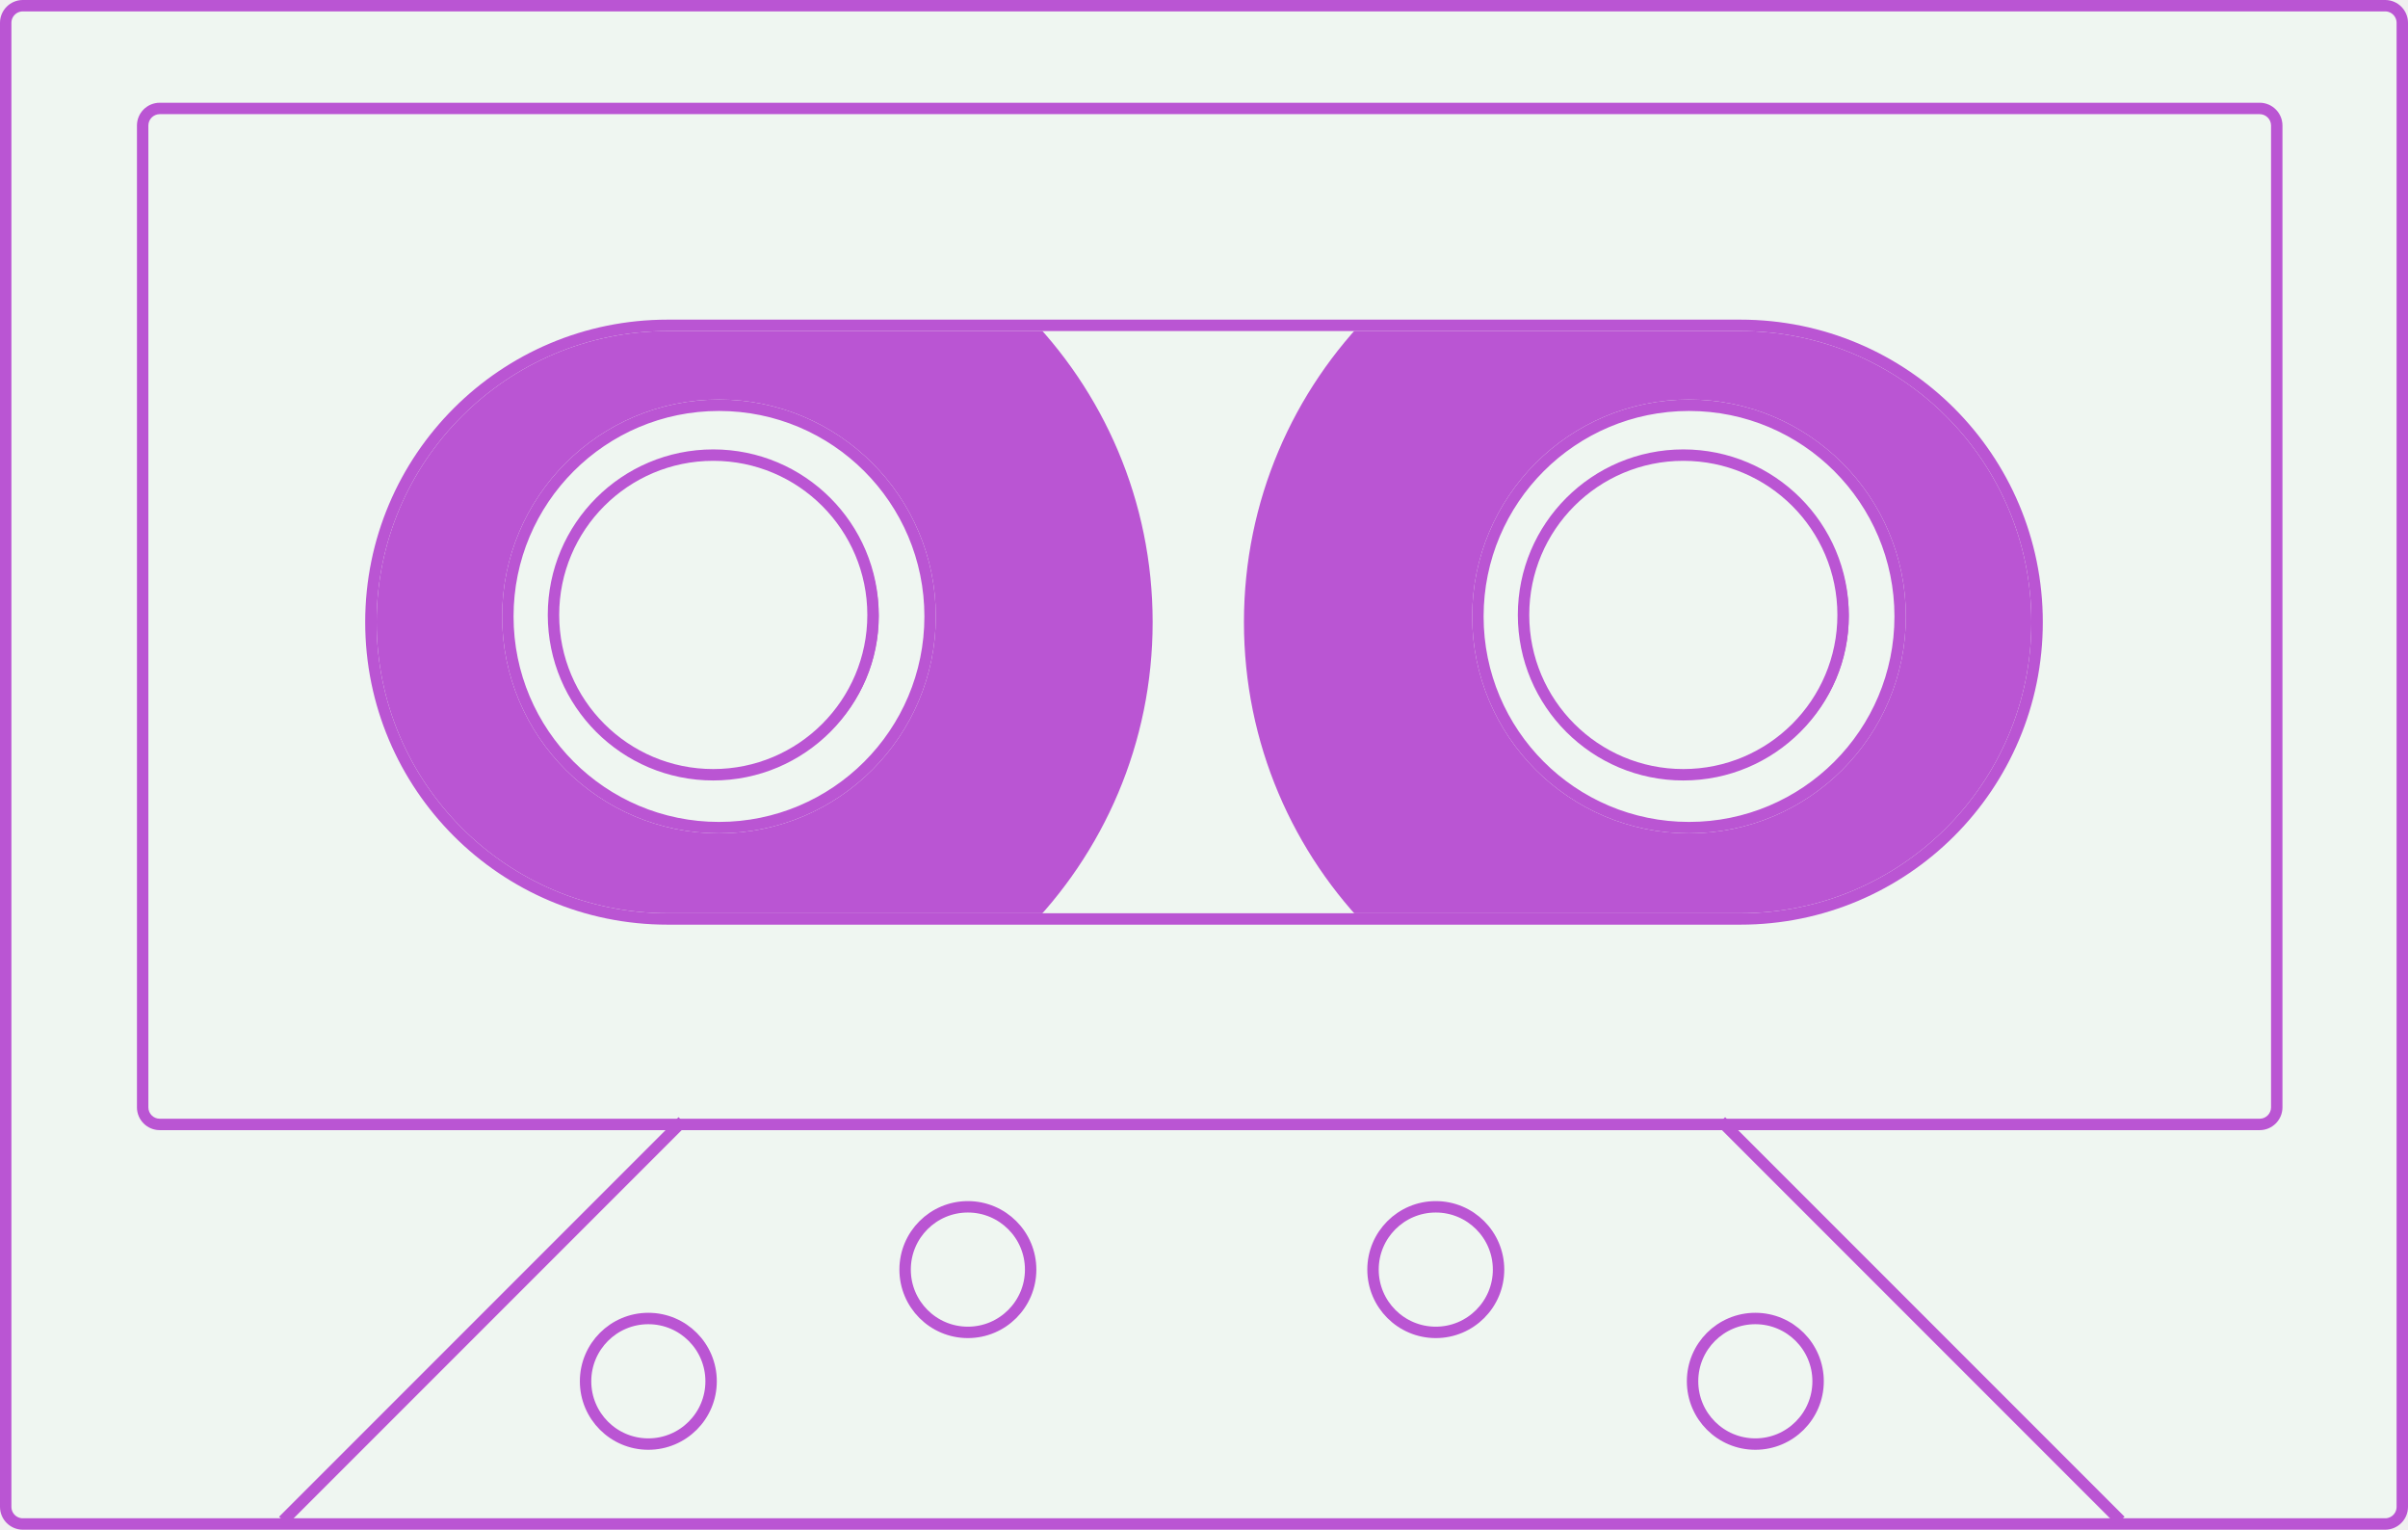
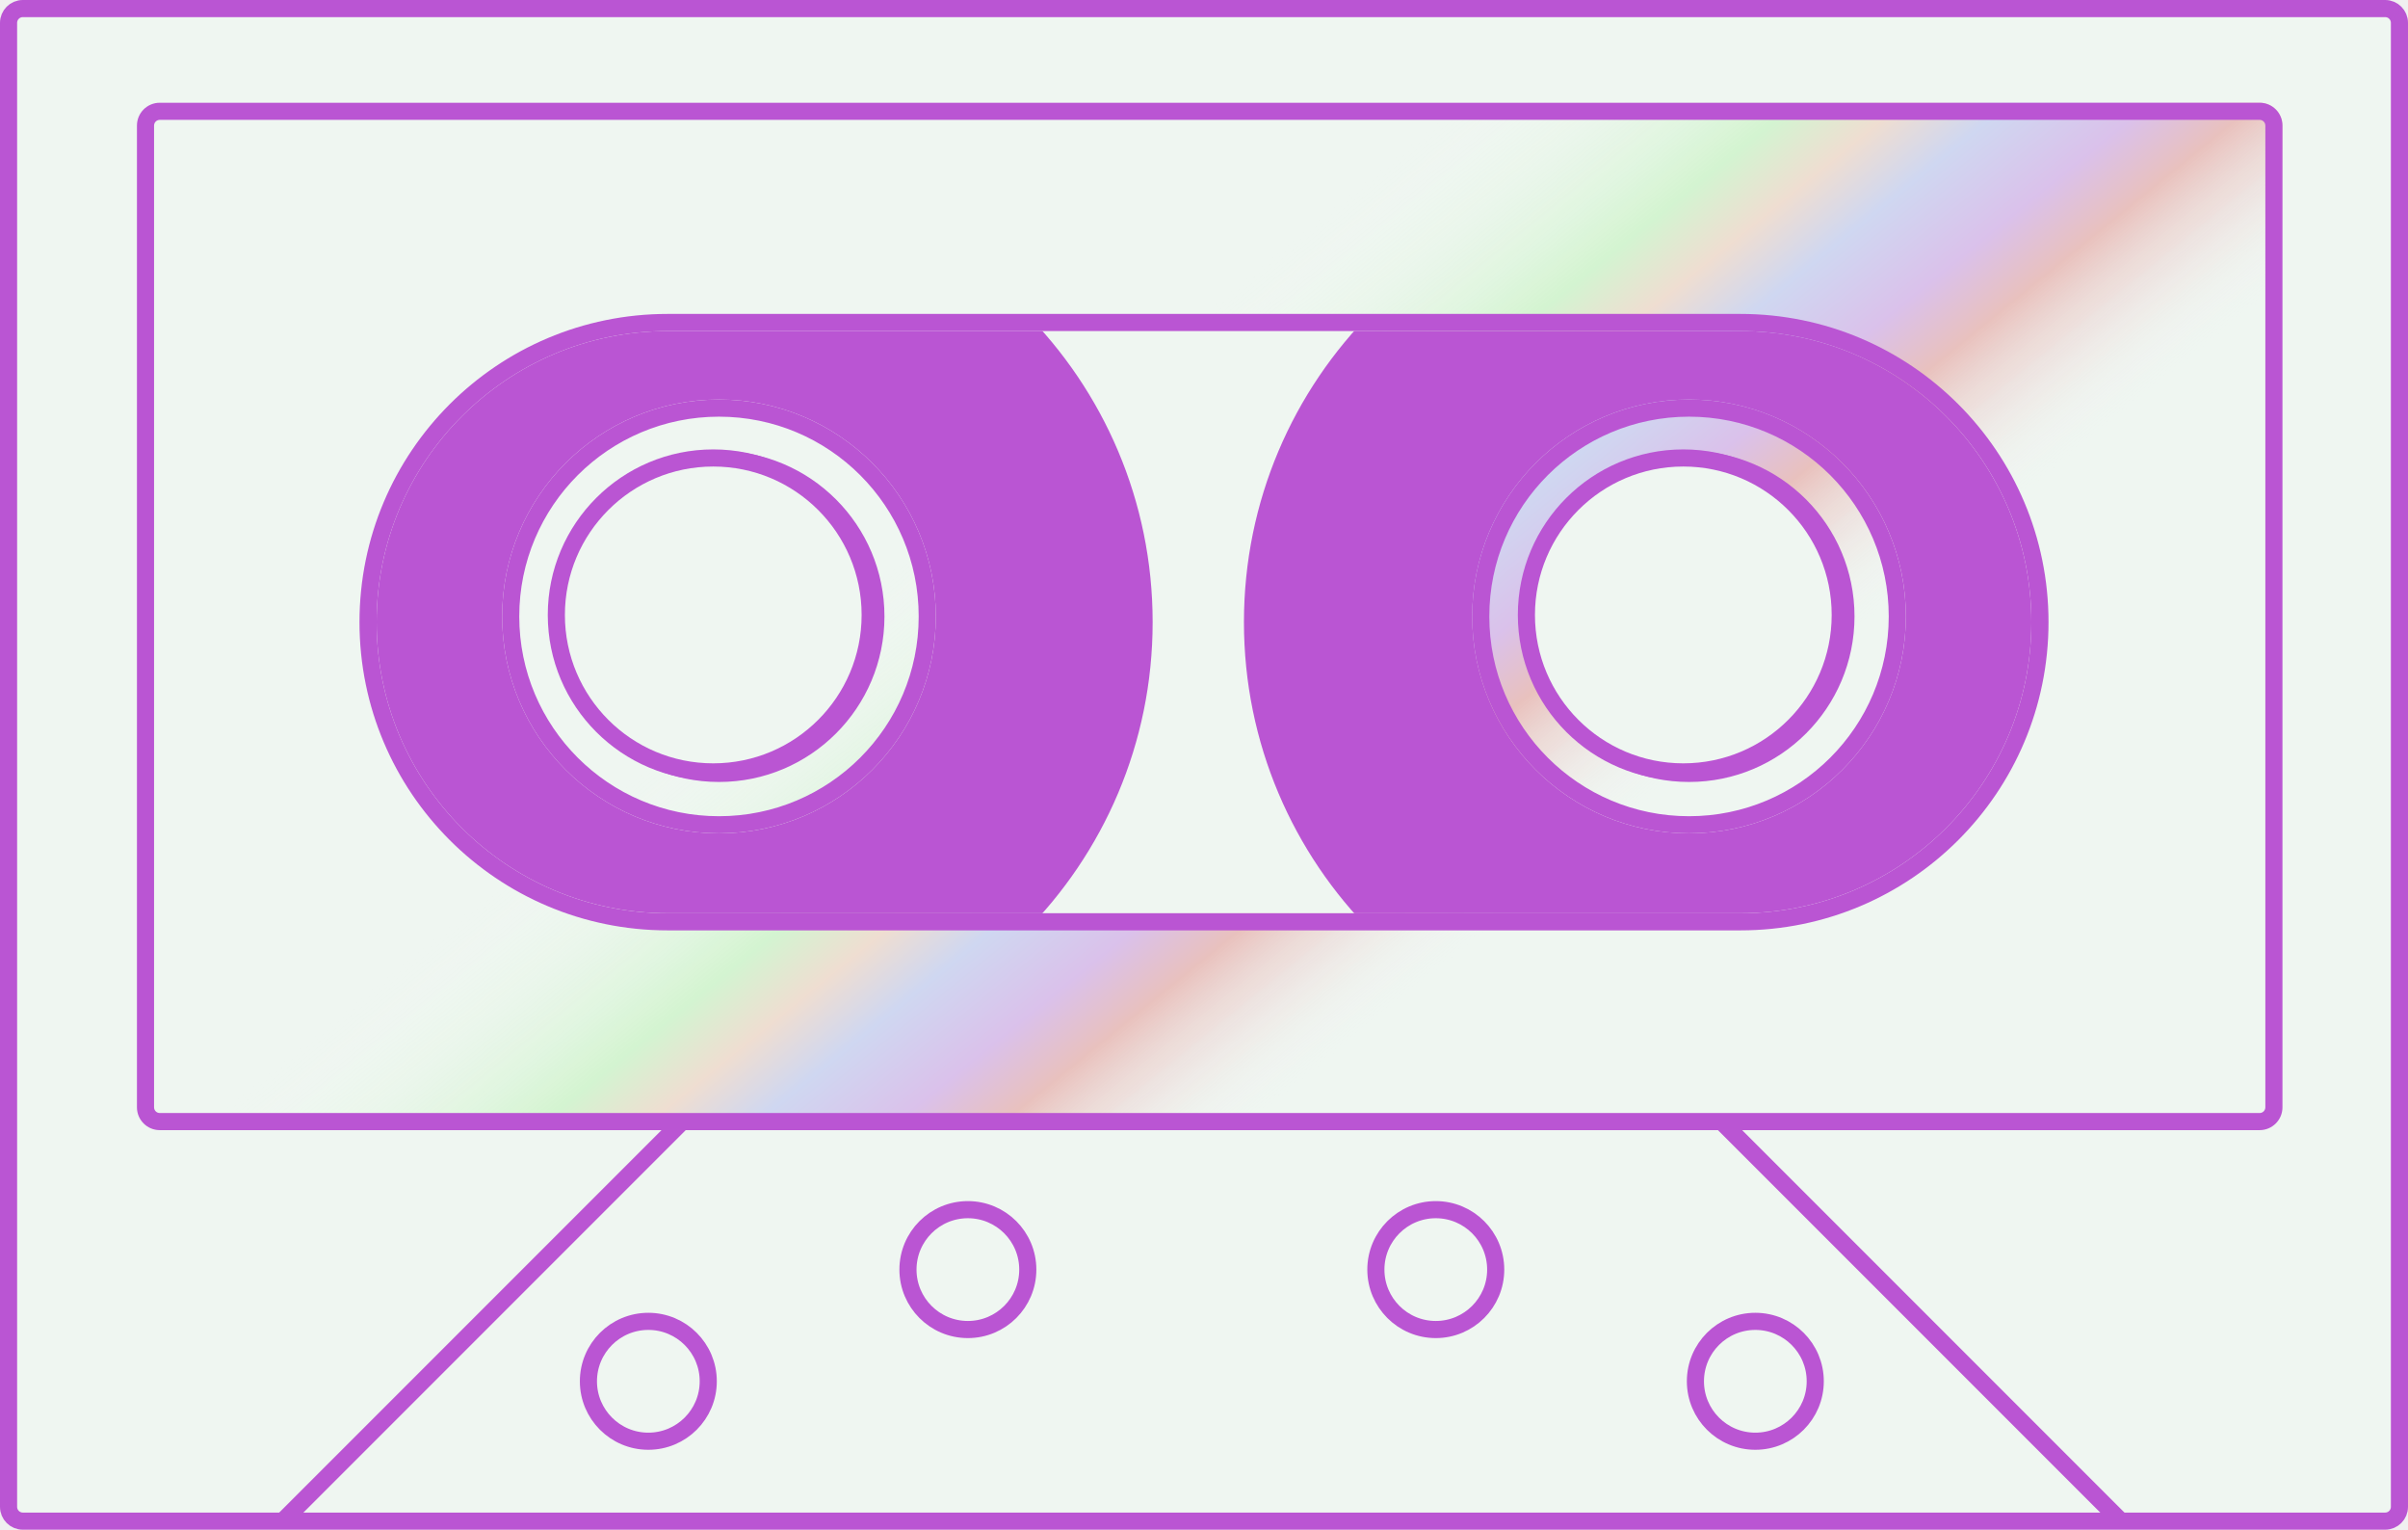
<svg xmlns="http://www.w3.org/2000/svg" width="211" height="134" viewBox="0 0 211 134" fill="none">
-   <rect x="0.5" y="0.5" width="210" height="133" rx="1.5" fill="#EFF6F1" stroke="#BA55D3" />
+   <rect x="0.75" y="0.75" width="209.5" height="132.5" rx="1.25" fill="#EFF6F1" stroke="#BA55D3" stroke-width="1.5" />
  <circle cx="62.5" cy="54.5" r="38.5" fill="#BA55D3" />
  <circle cx="147.5" cy="54.5" r="38.5" fill="#BA55D3" />
  <mask id="path-4-inside-1_28_81" fill="white">
-     <path fill-rule="evenodd" clip-rule="evenodd" d="M14 9C12.895 9 12 9.895 12 11L12 97C12 98.105 12.895 99 14 99H198C199.105 99 200 98.105 200 97L200 11C200 9.895 199.105 9 198 9H14ZM58.5 29C44.417 29 33 40.417 33 54.5C33 68.583 44.417 80 58.5 80H152.5C166.583 80 178 68.583 178 54.5C178 40.417 166.583 29 152.5 29H58.5ZM82 54C82 64.493 73.493 73 63 73C52.507 73 44 64.493 44 54C44 43.507 52.507 35 63 35C73.493 35 82 43.507 82 54ZM63 67C70.18 67 76 61.18 76 54C76 46.82 70.18 41 63 41C55.82 41 50 46.82 50 54C50 61.18 55.82 67 63 67ZM167 54C167 64.493 158.493 73 148 73C137.507 73 129 64.493 129 54C129 43.507 137.507 35 148 35C158.493 35 167 43.507 167 54ZM148 67C155.18 67 161 61.18 161 54C161 46.82 155.18 41 148 41C140.82 41 135 46.82 135 54C135 61.18 140.82 67 148 67Z" />
+     <path fill-rule="evenodd" clip-rule="evenodd" d="M14 9C12.895 9 12 9.895 12 11V97C12 98.105 12.895 99 14 99H198C199.105 99 200 98.105 200 97V11C200 9.895 199.105 9 198 9H14ZM58.5 29C44.417 29 33 40.417 33 54.5C33 68.583 44.417 80 58.5 80H152.5C166.583 80 178 68.583 178 54.5C178 40.417 166.583 29 152.5 29H58.5ZM82 54C82 64.493 73.493 73 63 73C52.507 73 44 64.493 44 54C44 43.507 52.507 35 63 35C73.493 35 82 43.507 82 54ZM63 67C70.18 67 76 61.18 76 54C76 46.82 70.18 41 63 41C55.82 41 50 46.82 50 54C50 61.18 55.82 67 63 67ZM167 54C167 64.493 158.493 73 148 73C137.507 73 129 64.493 129 54C129 43.507 137.507 35 148 35C158.493 35 167 43.507 167 54ZM148 67C155.18 67 161 61.18 161 54C161 46.82 155.18 41 148 41C140.82 41 135 46.82 135 54C135 61.18 140.82 67 148 67Z" />
  </mask>
-   <path fill-rule="evenodd" clip-rule="evenodd" d="M14 9C12.895 9 12 9.895 12 11L12 97C12 98.105 12.895 99 14 99H198C199.105 99 200 98.105 200 97L200 11C200 9.895 199.105 9 198 9H14ZM58.5 29C44.417 29 33 40.417 33 54.5C33 68.583 44.417 80 58.5 80H152.5C166.583 80 178 68.583 178 54.5C178 40.417 166.583 29 152.5 29H58.5ZM82 54C82 64.493 73.493 73 63 73C52.507 73 44 64.493 44 54C44 43.507 52.507 35 63 35C73.493 35 82 43.507 82 54ZM63 67C70.18 67 76 61.18 76 54C76 46.82 70.18 41 63 41C55.82 41 50 46.82 50 54C50 61.18 55.82 67 63 67ZM167 54C167 64.493 158.493 73 148 73C137.507 73 129 64.493 129 54C129 43.507 137.507 35 148 35C158.493 35 167 43.507 167 54ZM148 67C155.18 67 161 61.18 161 54C161 46.82 155.18 41 148 41C140.82 41 135 46.82 135 54C135 61.18 140.82 67 148 67Z" fill="#EFF6F1" />
-   <path d="M12 11H13H12ZM12 97H11H12ZM200 97H199H200ZM200 11H201H200ZM13 11C13 10.448 13.448 10 14 10V8C12.343 8 11 9.343 11 11H13ZM13 97L13 11L11 11L11 97L13 97ZM14 98C13.448 98 13 97.552 13 97H11C11 98.657 12.343 100 14 100V98ZM198 98H14V100H198V98ZM199 97C199 97.552 198.552 98 198 98V100C199.657 100 201 98.657 201 97H199ZM199 11L199 97H201L201 11L199 11ZM198 10C198.552 10 199 10.448 199 11H201C201 9.343 199.657 8 198 8V10ZM14 10H198V8H14V10ZM34 54.5C34 40.969 44.969 30 58.5 30V28C43.864 28 32 39.864 32 54.5H34ZM58.5 79C44.969 79 34 68.031 34 54.5H32C32 69.135 43.864 81 58.5 81V79ZM152.5 79H58.5V81H152.5V79ZM177 54.5C177 68.031 166.031 79 152.5 79V81C167.136 81 179 69.135 179 54.5H177ZM152.5 30C166.031 30 177 40.969 177 54.5H179C179 39.864 167.136 28 152.5 28V30ZM58.5 30H152.5V28H58.5V30ZM63 74C74.046 74 83 65.046 83 54H81C81 63.941 72.941 72 63 72V74ZM43 54C43 65.046 51.954 74 63 74V72C53.059 72 45 63.941 45 54H43ZM63 34C51.954 34 43 42.954 43 54H45C45 44.059 53.059 36 63 36V34ZM83 54C83 42.954 74.046 34 63 34V36C72.941 36 81 44.059 81 54H83ZM75 54C75 60.627 69.627 66 63 66V68C70.732 68 77 61.732 77 54H75ZM63 42C69.627 42 75 47.373 75 54H77C77 46.268 70.732 40 63 40V42ZM51 54C51 47.373 56.373 42 63 42V40C55.268 40 49 46.268 49 54H51ZM63 66C56.373 66 51 60.627 51 54H49C49 61.732 55.268 68 63 68V66ZM148 74C159.046 74 168 65.046 168 54H166C166 63.941 157.941 72 148 72V74ZM128 54C128 65.046 136.954 74 148 74V72C138.059 72 130 63.941 130 54H128ZM148 34C136.954 34 128 42.954 128 54H130C130 44.059 138.059 36 148 36V34ZM168 54C168 42.954 159.046 34 148 34V36C157.941 36 166 44.059 166 54H168ZM160 54C160 60.627 154.627 66 148 66V68C155.732 68 162 61.732 162 54H160ZM148 42C154.627 42 160 47.373 160 54H162C162 46.268 155.732 40 148 40V42ZM136 54C136 47.373 141.373 42 148 42V40C140.268 40 134 46.268 134 54H136ZM148 66C141.373 66 136 60.627 136 54H134C134 61.732 140.268 68 148 68V66Z" fill="#BA55D3" mask="url(#path-4-inside-1_28_81)" />
-   <circle cx="56.81" cy="121" r="5.5" fill="#EFF6F1" stroke="#BA55D3" />
-   <circle cx="84.81" cy="111.216" r="5.5" fill="#EFF6F1" stroke="#BA55D3" />
-   <path d="M24.81 133.216L59.81 98.216" stroke="#BA55D3" />
-   <circle r="5.5" transform="matrix(-1 0 0 1 153.81 121)" fill="#EFF6F1" stroke="#BA55D3" />
-   <circle r="5.5" transform="matrix(-1 0 0 1 125.81 111.216)" fill="#EFF6F1" stroke="#BA55D3" />
-   <path d="M185.81 133.216L150.81 98.216" stroke="#BA55D3" />
-   <circle cx="62.499" cy="53.868" r="14" fill="#EFF6F1" stroke="#BA55D3" />
-   <circle cx="147.5" cy="53.868" r="14" fill="#EFF6F1" stroke="#BA55D3" />
+   <path fill-rule="evenodd" clip-rule="evenodd" d="M14 9C12.895 9 12 9.895 12 11V97C12 98.105 12.895 99 14 99H198C199.105 99 200 98.105 200 97V11C200 9.895 199.105 9 198 9H14ZM58.5 29C44.417 29 33 40.417 33 54.5C33 68.583 44.417 80 58.5 80H152.5C166.583 80 178 68.583 178 54.5C178 40.417 166.583 29 152.5 29H58.5ZM82 54C82 64.493 73.493 73 63 73C52.507 73 44 64.493 44 54C44 43.507 52.507 35 63 35C73.493 35 82 43.507 82 54ZM63 67C70.18 67 76 61.18 76 54C76 46.82 70.18 41 63 41C55.82 41 50 46.82 50 54C50 61.18 55.82 67 63 67ZM167 54C167 64.493 158.493 73 148 73C137.507 73 129 64.493 129 54C129 43.507 137.507 35 148 35C158.493 35 167 43.507 167 54ZM148 67C155.18 67 161 61.18 161 54C161 46.82 155.18 41 148 41C140.82 41 135 46.82 135 54C135 61.18 140.82 67 148 67Z" fill="#EFF6F1" />
+   <path fill-rule="evenodd" clip-rule="evenodd" d="M14 9C12.895 9 12 9.895 12 11V97C12 98.105 12.895 99 14 99H198C199.105 99 200 98.105 200 97V11C200 9.895 199.105 9 198 9H14ZM58.5 29C44.417 29 33 40.417 33 54.5C33 68.583 44.417 80 58.5 80H152.5C166.583 80 178 68.583 178 54.5C178 40.417 166.583 29 152.5 29H58.5ZM82 54C82 64.493 73.493 73 63 73C52.507 73 44 64.493 44 54C44 43.507 52.507 35 63 35C73.493 35 82 43.507 82 54ZM63 67C70.18 67 76 61.18 76 54C76 46.82 70.18 41 63 41C55.82 41 50 46.82 50 54C50 61.18 55.82 67 63 67ZM167 54C167 64.493 158.493 73 148 73C137.507 73 129 64.493 129 54C129 43.507 137.507 35 148 35C158.493 35 167 43.507 167 54ZM148 67C155.18 67 161 61.18 161 54C161 46.82 155.18 41 148 41C140.82 41 135 46.82 135 54C135 61.18 140.82 67 148 67Z" fill="url(#paint0_linear_28_81)" fill-opacity="0.25" />
+   <path d="M13.5 11C13.5 10.724 13.724 10.5 14 10.5V7.5C12.067 7.5 10.5 9.067 10.5 11H13.5ZM13.5 97V11H10.5V97H13.5ZM14 97.5C13.724 97.5 13.5 97.276 13.5 97H10.5C10.5 98.933 12.067 100.5 14 100.5V97.5ZM198 97.5H14V100.5H198V97.5ZM198.5 97C198.5 97.276 198.276 97.5 198 97.5V100.5C199.933 100.5 201.5 98.933 201.5 97H198.5ZM198.5 11V97H201.5V11H198.5ZM198 10.5C198.276 10.5 198.5 10.724 198.5 11H201.5C201.5 9.067 199.933 7.5 198 7.5V10.5ZM14 10.5H198V7.5H14V10.5ZM34.5 54.5C34.5 41.245 45.245 30.5 58.5 30.5V27.5C43.588 27.5 31.5 39.588 31.5 54.5H34.5ZM58.5 78.5C45.245 78.5 34.5 67.755 34.5 54.5H31.5C31.5 69.412 43.588 81.5 58.5 81.5V78.5ZM152.5 78.5H58.5V81.5H152.5V78.5ZM176.5 54.5C176.5 67.755 165.755 78.5 152.5 78.5V81.5C167.412 81.5 179.5 69.412 179.5 54.5H176.5ZM152.5 30.5C165.755 30.5 176.5 41.245 176.5 54.5H179.5C179.5 39.588 167.412 27.5 152.5 27.5V30.5ZM58.5 30.5H152.5V27.5H58.5V30.5ZM63 74.5C74.322 74.5 83.5 65.322 83.5 54H80.5C80.5 63.665 72.665 71.5 63 71.5V74.5ZM42.5 54C42.5 65.322 51.678 74.5 63 74.5V71.5C53.335 71.5 45.5 63.665 45.5 54H42.5ZM63 33.5C51.678 33.5 42.5 42.678 42.5 54H45.5C45.5 44.335 53.335 36.5 63 36.5V33.5ZM83.5 54C83.5 42.678 74.322 33.5 63 33.5V36.5C72.665 36.5 80.5 44.335 80.5 54H83.5ZM74.5 54C74.5 60.351 69.351 65.5 63 65.5V68.5C71.008 68.5 77.5 62.008 77.5 54H74.5ZM63 42.5C69.351 42.5 74.5 47.649 74.5 54H77.5C77.5 45.992 71.008 39.5 63 39.5V42.5ZM51.5 54C51.5 47.649 56.649 42.5 63 42.5V39.5C54.992 39.5 48.5 45.992 48.5 54H51.5ZM63 65.5C56.649 65.5 51.5 60.351 51.5 54H48.5C48.5 62.008 54.992 68.5 63 68.5V65.5ZM148 74.5C159.322 74.5 168.5 65.322 168.5 54H165.5C165.5 63.665 157.665 71.5 148 71.5V74.5ZM127.5 54C127.5 65.322 136.678 74.5 148 74.5V71.5C138.335 71.5 130.5 63.665 130.5 54H127.5ZM148 33.5C136.678 33.5 127.5 42.678 127.5 54H130.5C130.5 44.335 138.335 36.5 148 36.5V33.5ZM168.5 54C168.5 42.678 159.322 33.5 148 33.5V36.5C157.665 36.5 165.5 44.335 165.5 54H168.5ZM159.5 54C159.5 60.351 154.351 65.5 148 65.5V68.5C156.008 68.5 162.5 62.008 162.5 54H159.5ZM148 42.5C154.351 42.5 159.5 47.649 159.5 54H162.5C162.5 45.992 156.008 39.5 148 39.5V42.5ZM136.5 54C136.5 47.649 141.649 42.5 148 42.5V39.5C139.992 39.5 133.5 45.992 133.5 54H136.5ZM148 65.5C141.649 65.5 136.5 60.351 136.5 54H133.5C133.5 62.008 139.992 68.5 148 68.5V65.5Z" fill="#BA55D3" mask="url(#path-4-inside-1_28_81)" />
+   <circle cx="56.81" cy="121" r="5.25" fill="#EFF6F1" stroke="#BA55D3" stroke-width="1.5" />
+   <circle cx="84.81" cy="111.216" r="5.25" fill="#EFF6F1" stroke="#BA55D3" stroke-width="1.5" />
+   <path d="M24.81 133.216L59.81 98.216" stroke="#BA55D3" stroke-width="1.5" />
+   <circle r="5.25" transform="matrix(-1 0 0 1 153.81 121)" fill="#EFF6F1" stroke="#BA55D3" stroke-width="1.5" />
+   <circle r="5.25" transform="matrix(-1 0 0 1 125.81 111.216)" fill="#EFF6F1" stroke="#BA55D3" stroke-width="1.5" />
+   <path d="M185.81 133.216L150.81 98.216" stroke="#BA55D3" stroke-width="1.5" />
+   <circle cx="62.499" cy="53.868" r="13.75" fill="#EFF6F1" stroke="#BA55D3" stroke-width="1.5" />
+   <circle cx="147.5" cy="53.868" r="13.75" fill="#EFF6F1" stroke="#BA55D3" stroke-width="1.5" />
+   <defs>
+     <linearGradient id="paint0_linear_28_81" x1="84" y1="38.5" x2="123.465" y2="87.052" gradientUnits="userSpaceOnUse">
+       <stop offset="0.073" stop-color="#FFFEFF" stop-opacity="0" />
+       <stop offset="0.375" stop-color="#81EF70" />
+       <stop offset="0.469" stop-color="#EF9670" />
+       <stop offset="0.562" stop-color="#707CEF" />
+       <stop offset="0.688" stop-color="#9D24D6" />
+       <stop offset="0.781" stop-color="#D62424" />
+       <stop offset="1" stop-color="#FAEEFF" stop-opacity="0" />
+     </linearGradient>
+   </defs>
</svg>
